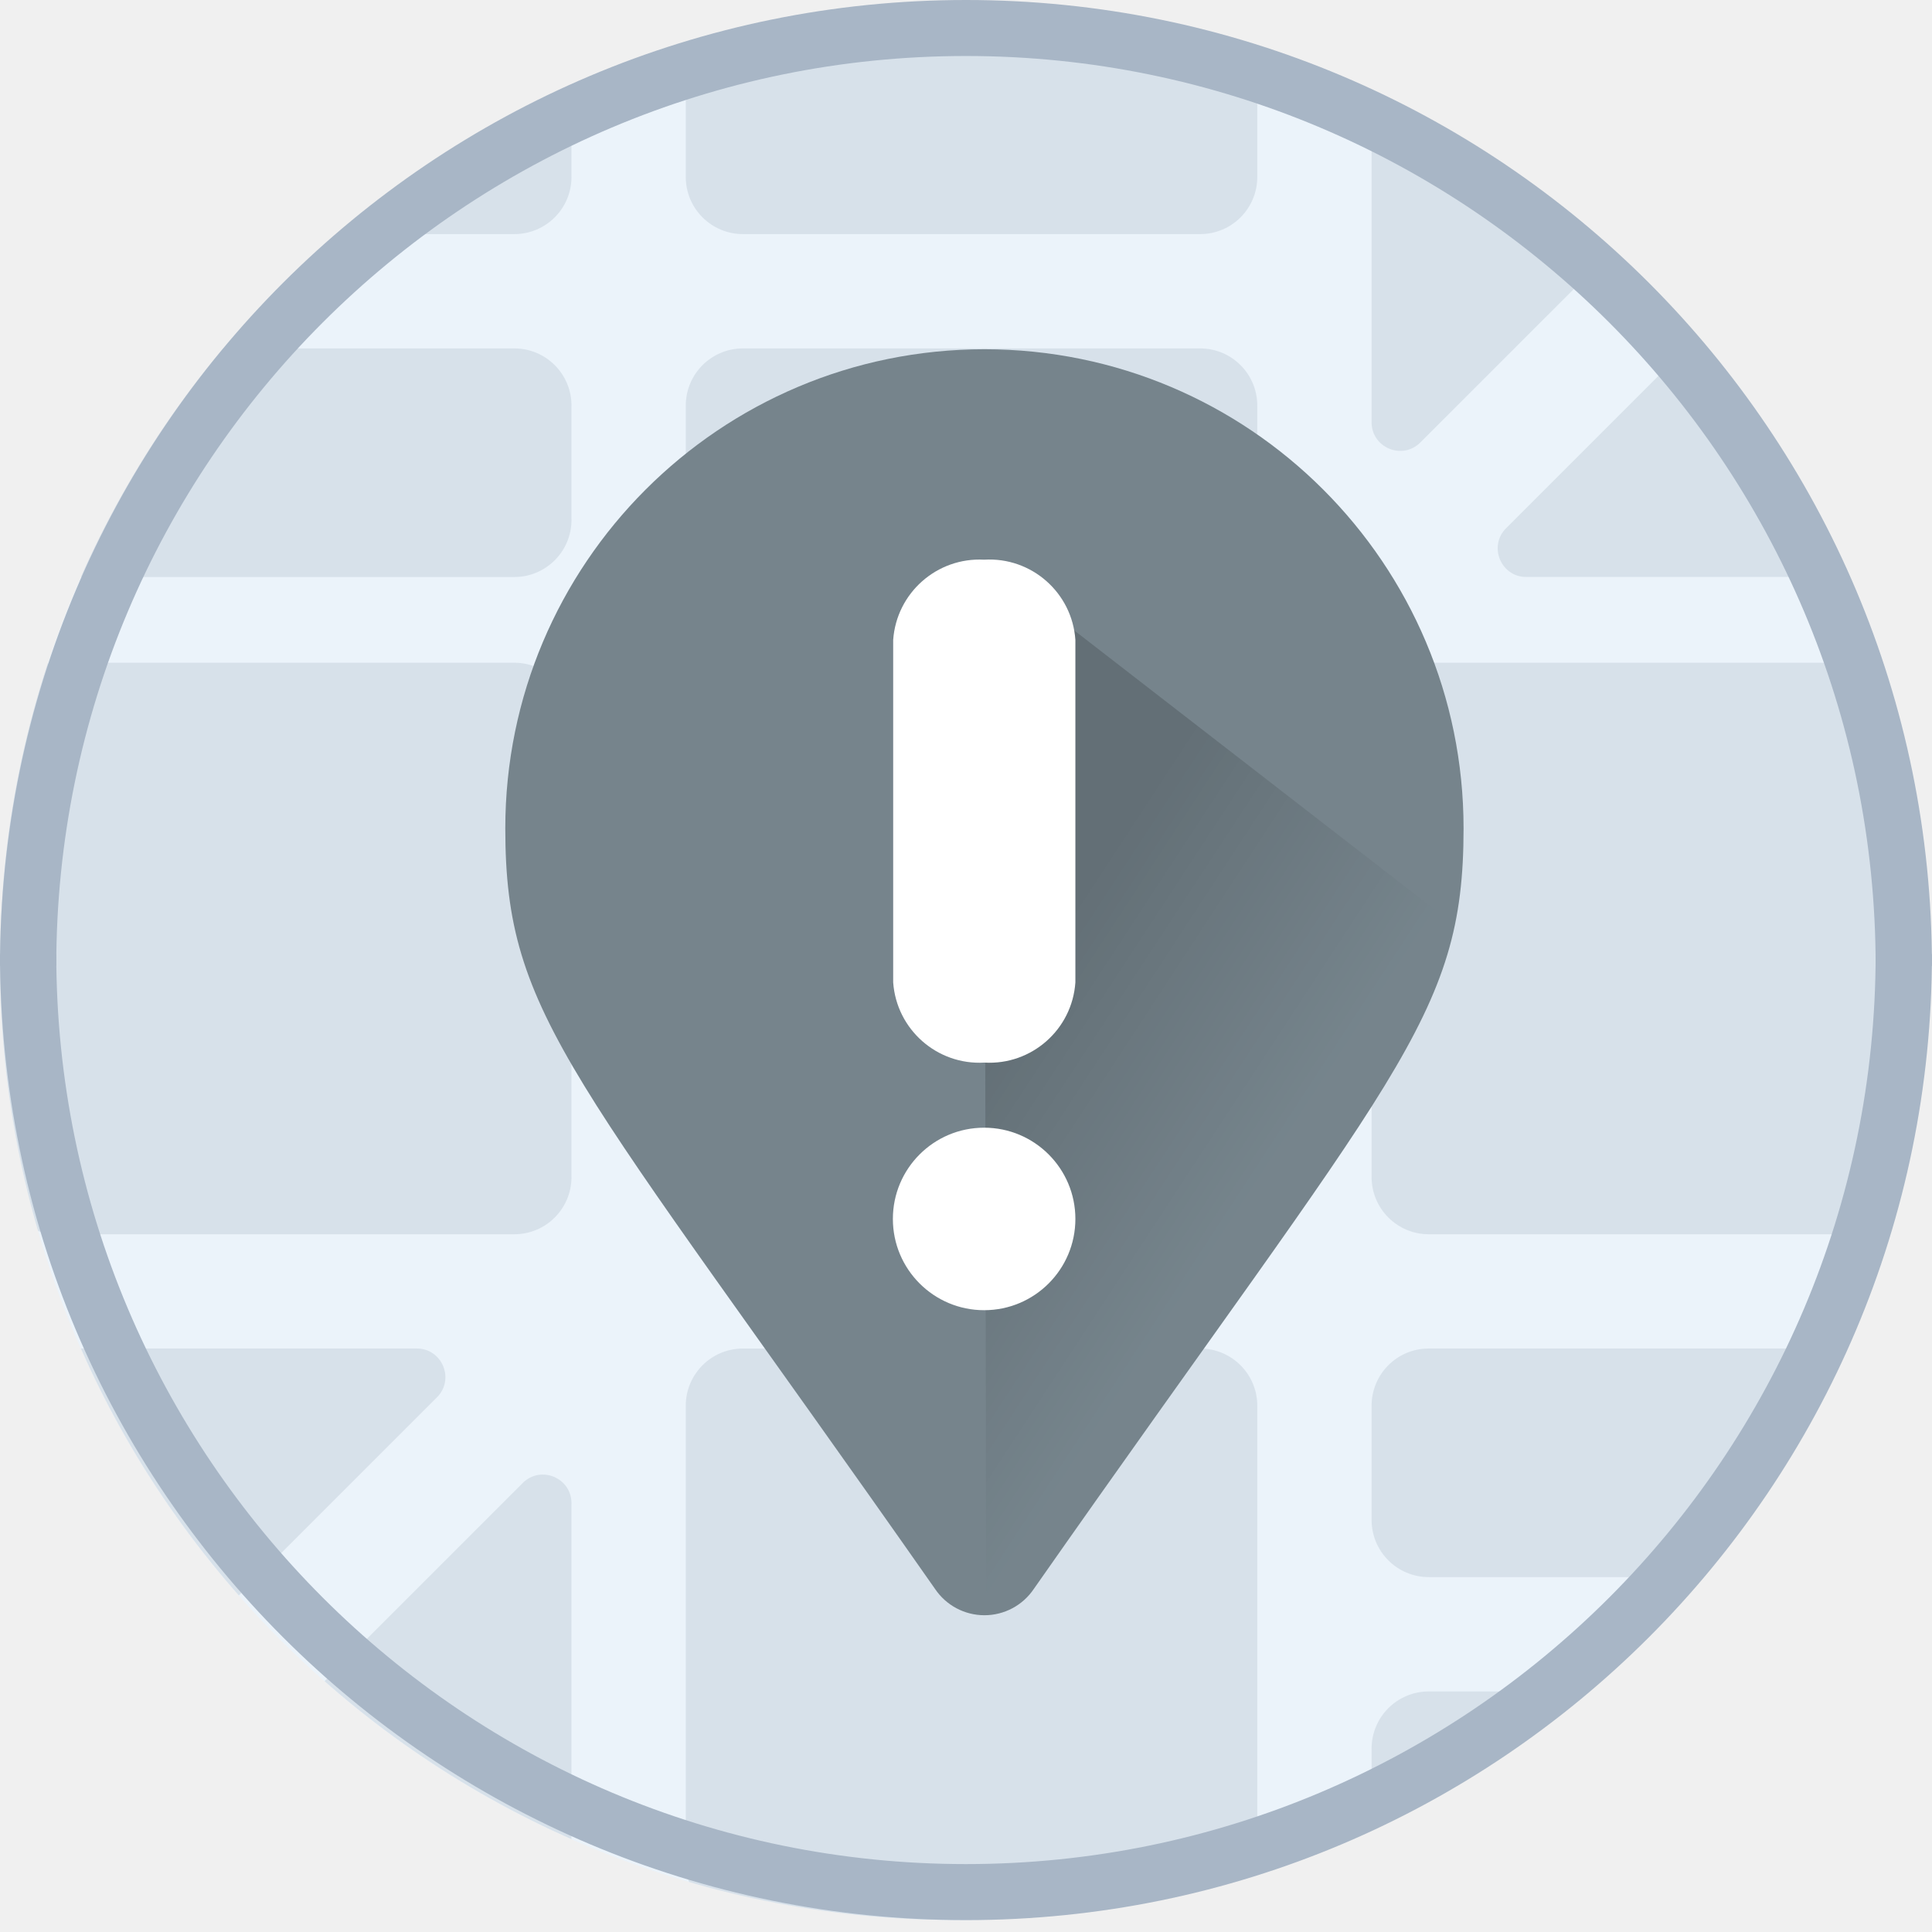
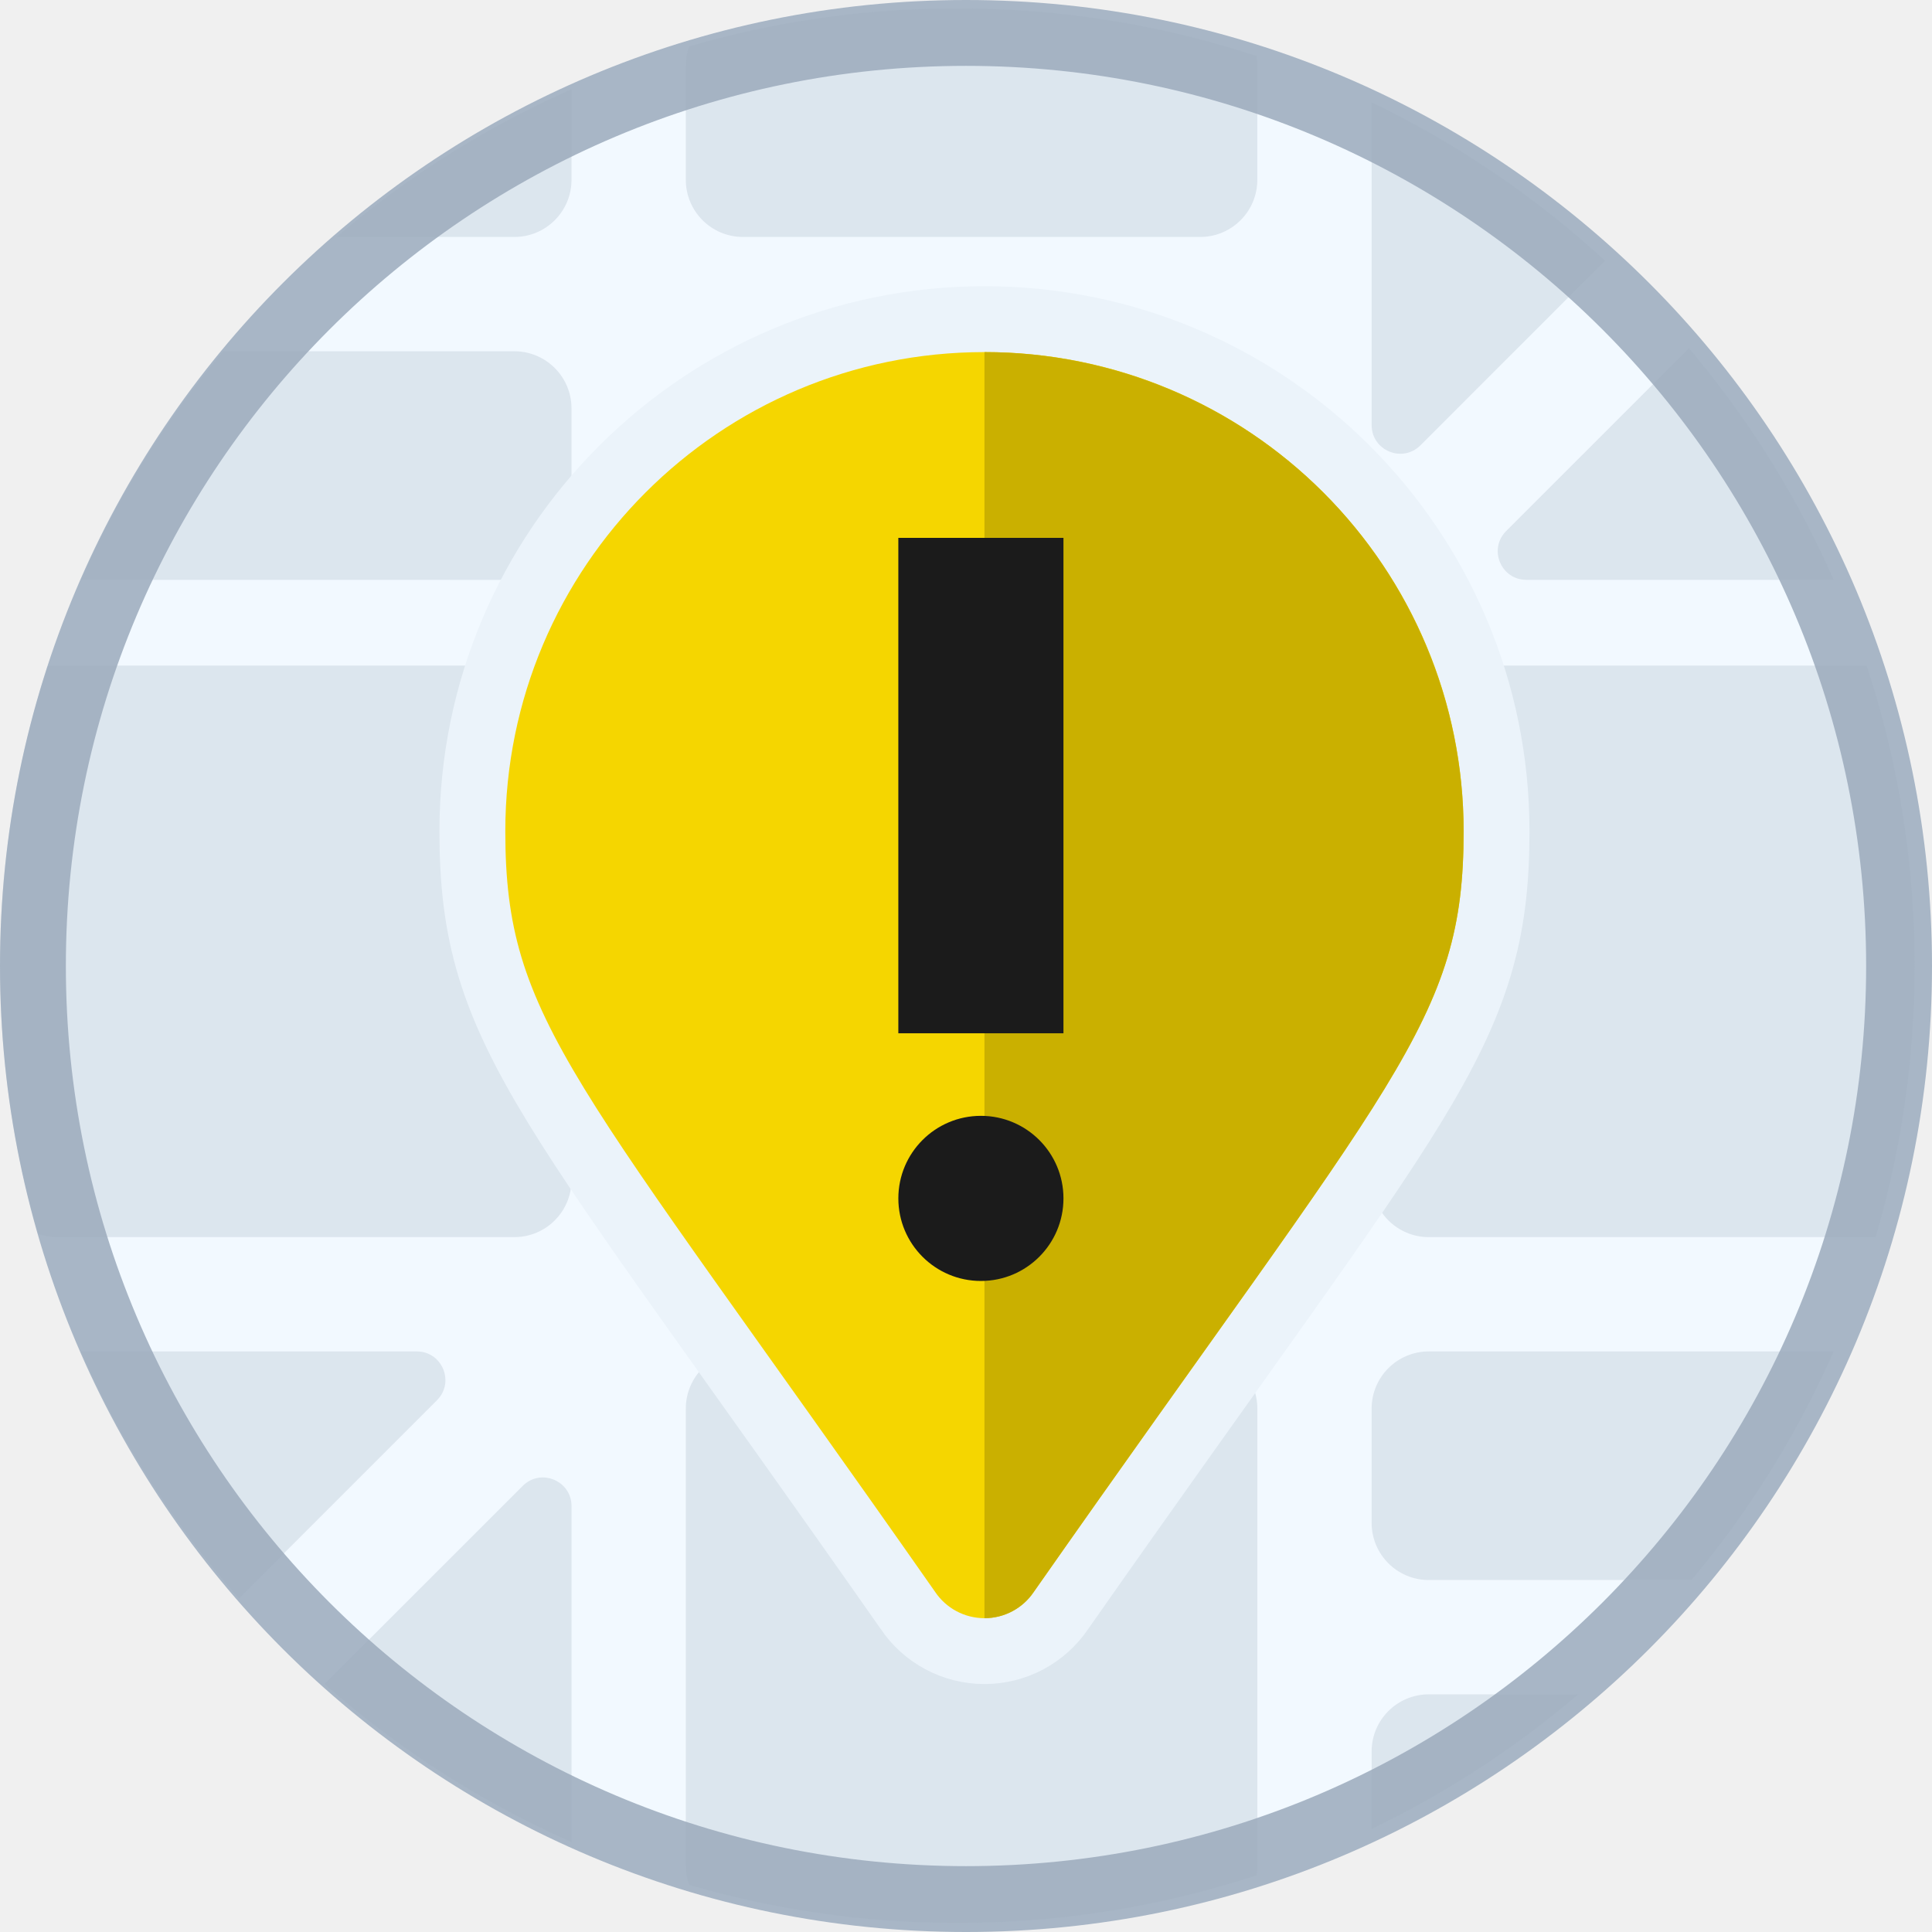
- <svg xmlns="http://www.w3.org/2000/svg" width="65" height="65" fill="none" viewBox="0 0 65 65">
-   <path fill="#EBF3FA" d="M64.396 32.402c0 17.783-14.416 32.198-32.198 32.198S0 50.185 0 32.402C0 14.62 14.416.204 32.198.204S64.396 14.62 64.396 32.402" />
-   <mask id="a" width="65" height="65" x="0" y="0" maskUnits="userSpaceOnUse" style="mask-type:alpha">
-     <path fill="#EBF3FA" d="M64.414 32.392c0 17.788-14.42 32.207-32.207 32.207S0 50.179 0 32.392 14.42.186 32.207.186s32.207 14.419 32.207 32.206" />
+ <svg xmlns="http://www.w3.org/2000/svg" width="88" height="88" fill="none" viewBox="0 0 88 88">
+   <circle cx="44" cy="44" r="42.5" fill="#F2F9FF" stroke="#A8B6C6" stroke-width="3" />
+   <mask id="a" width="88" height="88" x="0" y="0" maskUnits="userSpaceOnUse" style="mask-type:alpha">
+     <path fill="#EBF3FA" d="M87.209 43.985c0 24.082-19.522 43.604-43.604 43.604S0 68.067 0 43.985 19.522.38 43.605.38s43.604 19.523 43.604 43.605" />
  </mask>
  <g fill="#9EACBC" fill-opacity=".25" mask="url(#a)">
-     <path d="M-.001 24.22c0-1.062.86-1.923 1.923-1.923h15.382c1.062 0 1.923.86 1.923 1.923v15.382c0 1.062-.86 1.923-1.923 1.923H1.922a1.923 1.923 0 0 1-1.923-1.923zm24.996-4.807a1.923 1.923 0 0 1-1.923-1.923v-3.845c0-1.062.861-1.923 1.923-1.923h15.382c1.062 0 1.923.86 1.923 1.923v3.845c0 1.062-.86 1.923-1.923 1.923zm0-11.537a1.923 1.923 0 0 1-1.923-1.923V2.108c0-1.062.861-1.923 1.923-1.923h15.382c1.062 0 1.923.86 1.923 1.923v3.845c0 1.062-.86 1.923-1.923 1.923zM1.922 19.413A1.923 1.923 0 0 1-.001 17.49v-3.845c0-1.062.86-1.923 1.923-1.923h15.382c1.062 0 1.923.86 1.923 1.923v3.845c0 1.062-.86 1.923-1.923 1.923zm0-11.537A1.923 1.923 0 0 1-.001 5.953V2.108c0-1.062.86-1.923 1.923-1.923h15.382c1.062 0 1.923.86 1.923 1.923v3.845c0 1.062-.86 1.923-1.923 1.923zm46.146 56.722a1.923 1.923 0 0 1-1.922-1.923v-3.846c0-1.062.86-1.922 1.922-1.922h15.383c1.062 0 1.922.86 1.922 1.922v3.846c0 1.062-.86 1.923-1.922 1.923zm0-11.538a1.923 1.923 0 0 1-1.922-1.922v-3.846c0-1.062.86-1.923 1.922-1.923h15.383c1.062 0 1.922.861 1.922 1.923v3.846c0 1.062-.86 1.922-1.922 1.922zm-24.996-5.767c0-1.062.861-1.923 1.923-1.923h15.382c1.062 0 1.923.861 1.923 1.923v15.382c0 1.062-.86 1.923-1.923 1.923H24.995a1.923 1.923 0 0 1-1.923-1.923zm0-23.073c0-1.062.861-1.923 1.923-1.923h15.382c1.062 0 1.923.86 1.923 1.923v15.382c0 1.062-.86 1.923-1.923 1.923H24.995a1.923 1.923 0 0 1-1.923-1.923zm23.074 0c0-1.062.86-1.923 1.922-1.923h15.383c1.062 0 1.922.86 1.922 1.923v15.382c0 1.062-.86 1.923-1.922 1.923H48.068a1.923 1.923 0 0 1-1.922-1.923zM19.227 50.574v13.061a.96.96 0 0 1-.961.961H5.205c-.857 0-1.286-1.035-.68-1.64l13.061-13.062c.606-.606 1.641-.177 1.641.68M0 59.392V46.331c0-.531.43-.962.96-.962h13.062c.857 0 1.285 1.036.68 1.642L1.64 60.072c-.606.606-1.642.177-1.642-.68M65.374 5.39v13.06c0 .531-.43.962-.962.962H51.351c-.856 0-1.285-1.036-.68-1.641L63.733 4.709c.605-.605 1.64-.176 1.64.68m-19.227 8.818V1.145c0-.53.43-.961.961-.961H60.17c.856 0 1.285 1.035.68 1.641L47.786 14.886c-.606.606-1.641.177-1.641-.68" />
+     <path d="M-.001 32.92a2.603 2.603 0 0 1 2.603-2.603h20.826a2.603 2.603 0 0 1 2.603 2.603v20.826a2.603 2.603 0 0 1-2.603 2.603H2.602a2.603 2.603 0 0 1-2.603-2.603zm33.841-6.508a2.603 2.603 0 0 1-2.602-2.603v-5.206a2.603 2.603 0 0 1 2.603-2.604h20.826a2.603 2.603 0 0 1 2.603 2.604v5.206a2.603 2.603 0 0 1-2.603 2.603zm0-15.619a2.603 2.603 0 0 1-2.602-2.603V2.983A2.603 2.603 0 0 1 33.84.38h20.826a2.603 2.603 0 0 1 2.603 2.603V8.19a2.603 2.603 0 0 1-2.603 2.603zM2.602 26.412A2.603 2.603 0 0 1-.001 23.81v-5.206A2.603 2.603 0 0 1 2.602 16h20.826a2.603 2.603 0 0 1 2.603 2.604v5.206a2.603 2.603 0 0 1-2.603 2.603zm0-15.619A2.603 2.603 0 0 1-.001 8.19V2.983A2.603 2.603 0 0 1 2.602.38h20.826a2.603 2.603 0 0 1 2.603 2.603V8.19a2.603 2.603 0 0 1-2.603 2.603zM65.08 87.588a2.603 2.603 0 0 1-2.604-2.603v-5.207a2.603 2.603 0 0 1 2.603-2.603h20.826a2.603 2.603 0 0 1 2.604 2.603v5.207a2.603 2.603 0 0 1-2.604 2.603zm0-15.62a2.603 2.603 0 0 1-2.604-2.603V64.16a2.603 2.603 0 0 1 2.603-2.604h20.826a2.603 2.603 0 0 1 2.604 2.604v5.206a2.603 2.603 0 0 1-2.604 2.603zM31.238 64.16a2.603 2.603 0 0 1 2.603-2.604h20.826a2.603 2.603 0 0 1 2.603 2.603v20.826a2.603 2.603 0 0 1-2.603 2.603H33.841a2.603 2.603 0 0 1-2.603-2.603zm0-31.24a2.603 2.603 0 0 1 2.603-2.603h20.826a2.603 2.603 0 0 1 2.603 2.603v20.826a2.603 2.603 0 0 1-2.603 2.603H33.841a2.603 2.603 0 0 1-2.603-2.603zm31.238 0a2.603 2.603 0 0 1 2.603-2.603h20.826a2.603 2.603 0 0 1 2.604 2.603v20.826a2.603 2.603 0 0 1-2.604 2.603H65.08a2.603 2.603 0 0 1-2.603-2.603zM26.032 68.602v17.683c0 .72-.583 1.302-1.302 1.302H7.046c-1.16 0-1.74-1.402-.92-2.222L23.81 67.68c.82-.82 2.222-.239 2.222.92M-.001 80.54V62.858c0-.719.583-1.302 1.301-1.302h17.684c1.16 0 1.74 1.402.92 2.222L2.221 81.461c-.82.82-2.222.24-2.222-.92M88.51 7.426V25.11c0 .719-.584 1.301-1.302 1.301H69.524c-1.16 0-1.74-1.402-.92-2.222L86.287 6.506c.82-.82 2.222-.24 2.222.92M62.476 19.364V1.68c0-.719.583-1.302 1.302-1.302H81.46c1.16 0 1.74 1.402.92 2.222L64.699 20.284c-.82.82-2.222.24-2.222-.92" />
  </g>
-   <path fill="#A8B6C6" fill-rule="evenodd" d="M0 32.499C0 14.555 14.546 0 32.499 0s32.499 14.555 32.499 32.499h-1.894c0-16.913-13.707-30.615-30.605-30.615S1.893 15.586 1.893 32.499z" clip-rule="evenodd" />
-   <path fill="#A8B6C6" fill-rule="evenodd" d="M32.499 64.6C14.546 64.6 0 50.045 0 32.1h1.893c0 16.913 13.708 30.615 30.606 30.615s30.605-13.702 30.605-30.614h1.894c0 17.944-14.546 32.499-32.5 32.499" clip-rule="evenodd" />
-   <path fill="#76848C" d="M41.8 27.9a8.68 8.68 0 1 1-8.68-8.69 8.69 8.69 0 0 1 8.68 8.69" />
-   <path fill="#76848C" d="M31.46 53.46C19.27 36.05 17 34.26 17 27.87a16.12 16.12 0 0 1 32.24 0c0 6.39-2.27 8.18-14.46 25.59a2.002 2.002 0 0 1-3.32 0m1.66-19a6.61 6.61 0 1 0-6.71-6.61 6.67 6.67 0 0 0 6.71 6.68z" />
-   <path fill="#76848C" fill-rule="evenodd" d="M33.12 22.94a5 5 0 1 0 0 10 5 5 0 0 0 0-10m-7.44 5a7.44 7.44 0 1 1 .552 2.822 7.4 7.4 0 0 1-.552-2.862z" clip-rule="evenodd" />
-   <path fill="url(#b)" d="m33.12 18.87.06 35.44a2 2 0 0 0 1.65-.85c9.87-14.09 13.24-18 14.16-22.3z" opacity=".25" style="mix-blend-mode:multiply" />
-   <path fill="#fff" d="M36.18 21.53a2.9 2.9 0 0 0-3.07-2.7 2.91 2.91 0 0 0-3.06 2.7v11.52a2.91 2.91 0 0 0 3.07 2.7 2.9 2.9 0 0 0 3.06-2.7zm0 19.48a3.07 3.07 0 1 0-6.14 0 3.07 3.07 0 0 0 6.14 0" />
-   <defs>
-     <linearGradient id="b" x1="32.34" x2="41.06" y1="36.05" y2="41.75" gradientUnits="userSpaceOnUse">
-       <stop offset=".02" stop-color="#606060" />
-       <stop offset="1" stop-color="#fff" />
-     </linearGradient>
-   </defs>
+   <path fill="#F5D600" d="M56.593 37.903a11.752 11.752 0 1 1-11.751-11.766 11.765 11.765 0 0 1 11.751 11.766" />
+   <path fill="#F5D600" stroke="#EBF3FA" stroke-width="3" d="M44.841 14.537a23.324 23.324 0 0 1 23.325 23.325c0 2.259-.201 4.187-.802 6.181-.597 1.982-1.567 3.955-3.018 6.33-2.86 4.682-7.822 11.273-16.013 22.971a4.207 4.207 0 0 1-6.985.001v-.001c-8.19-11.698-13.151-18.29-16.012-22.972-1.451-2.374-2.42-4.347-3.018-6.329-.6-1.994-.802-3.922-.802-6.18a23.325 23.325 0 0 1 23.325-23.326Z" />
+   <path fill="#CAB000" d="M60.274 22.43a21.83 21.83 0 0 0-15.433-6.393v57.669a2.7 2.7 0 0 0 2.248-1.198c16.504-23.571 19.577-25.994 19.577-34.646 0-5.788-2.3-11.34-6.392-15.432" />
+   <path fill="#1B1B1B" d="M44.679 58.346a3.76 3.76 0 1 0 0-7.521 3.76 3.76 0 0 0 0 7.521M40.918 24.5h7.521v22.564h-7.521z" />
</svg>
